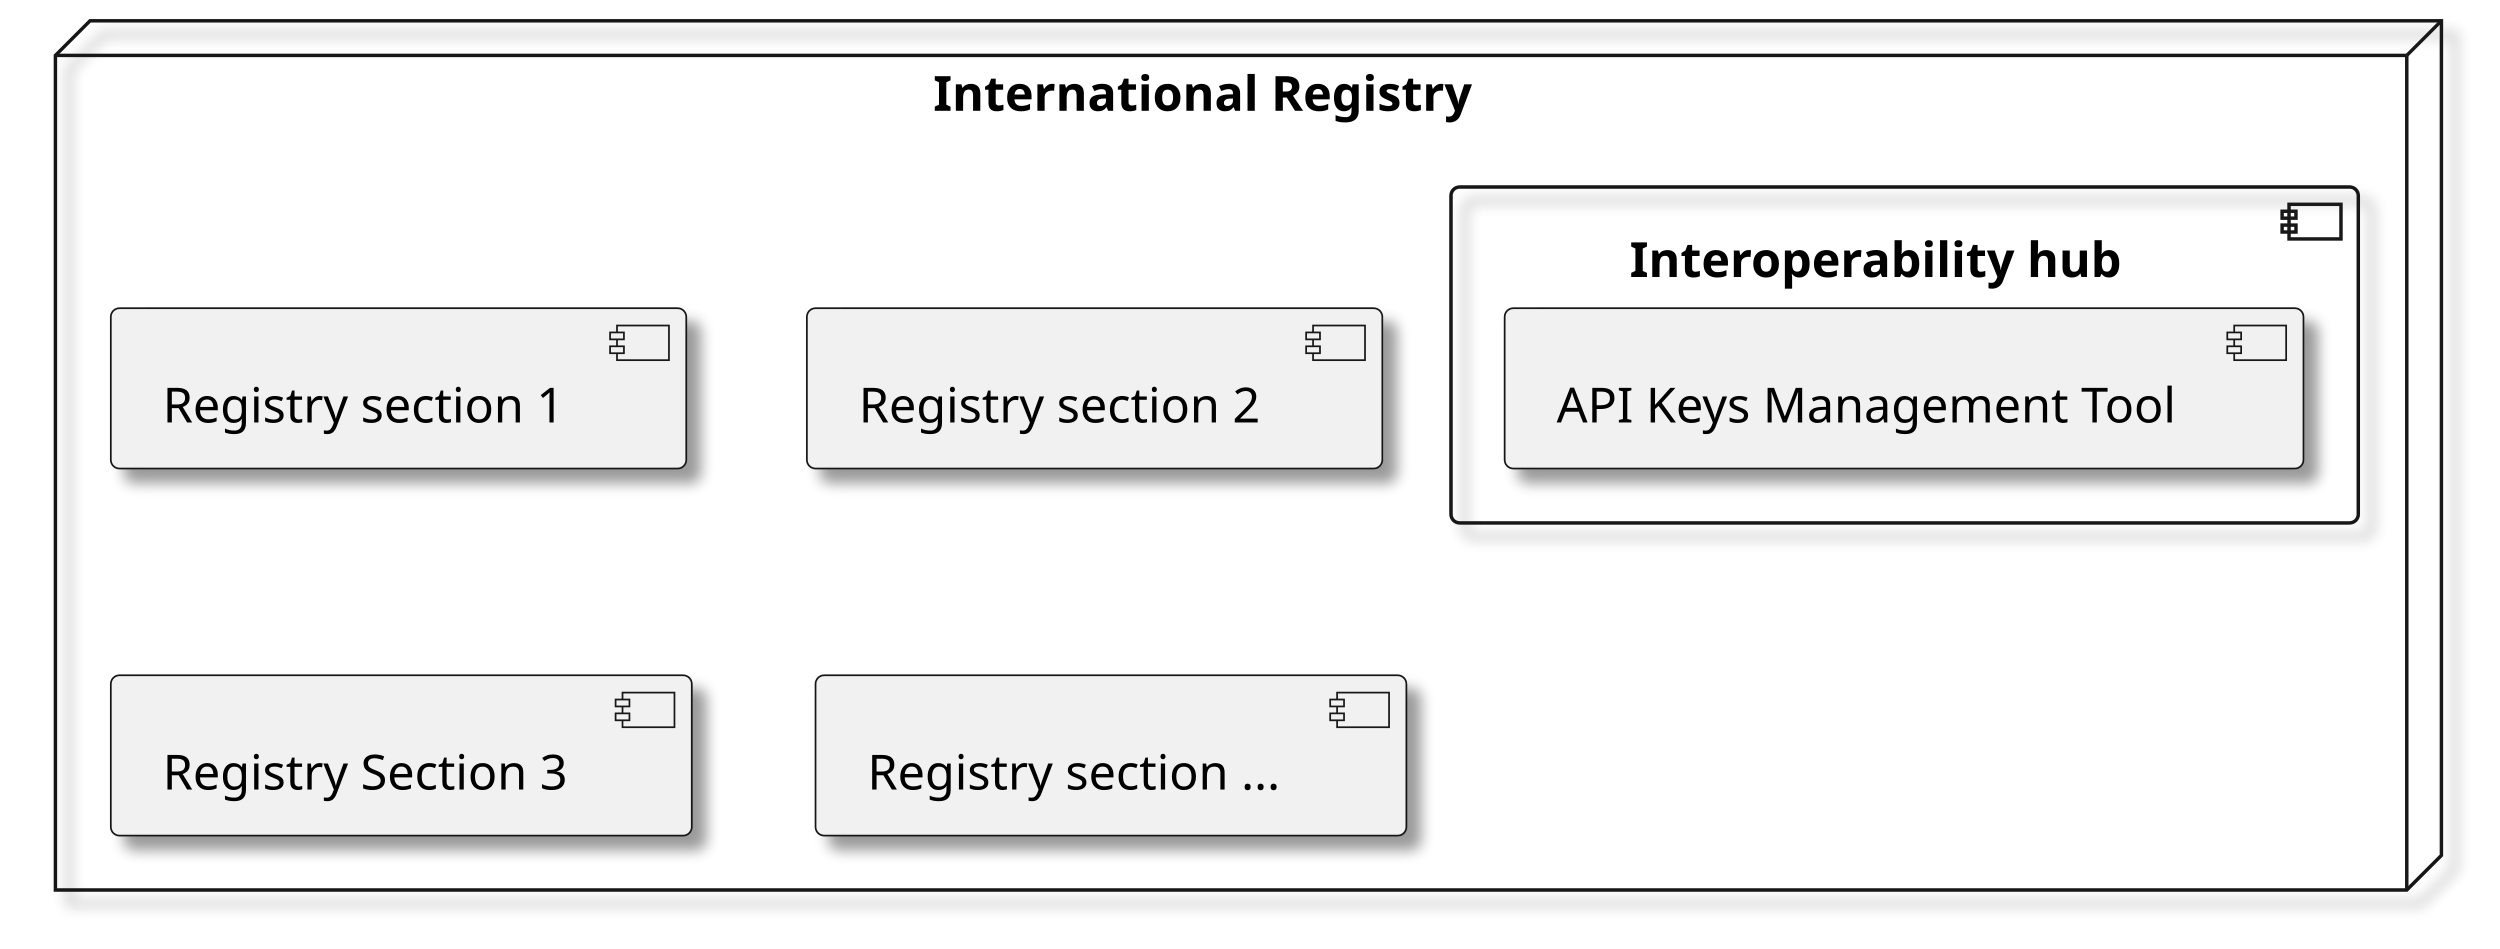
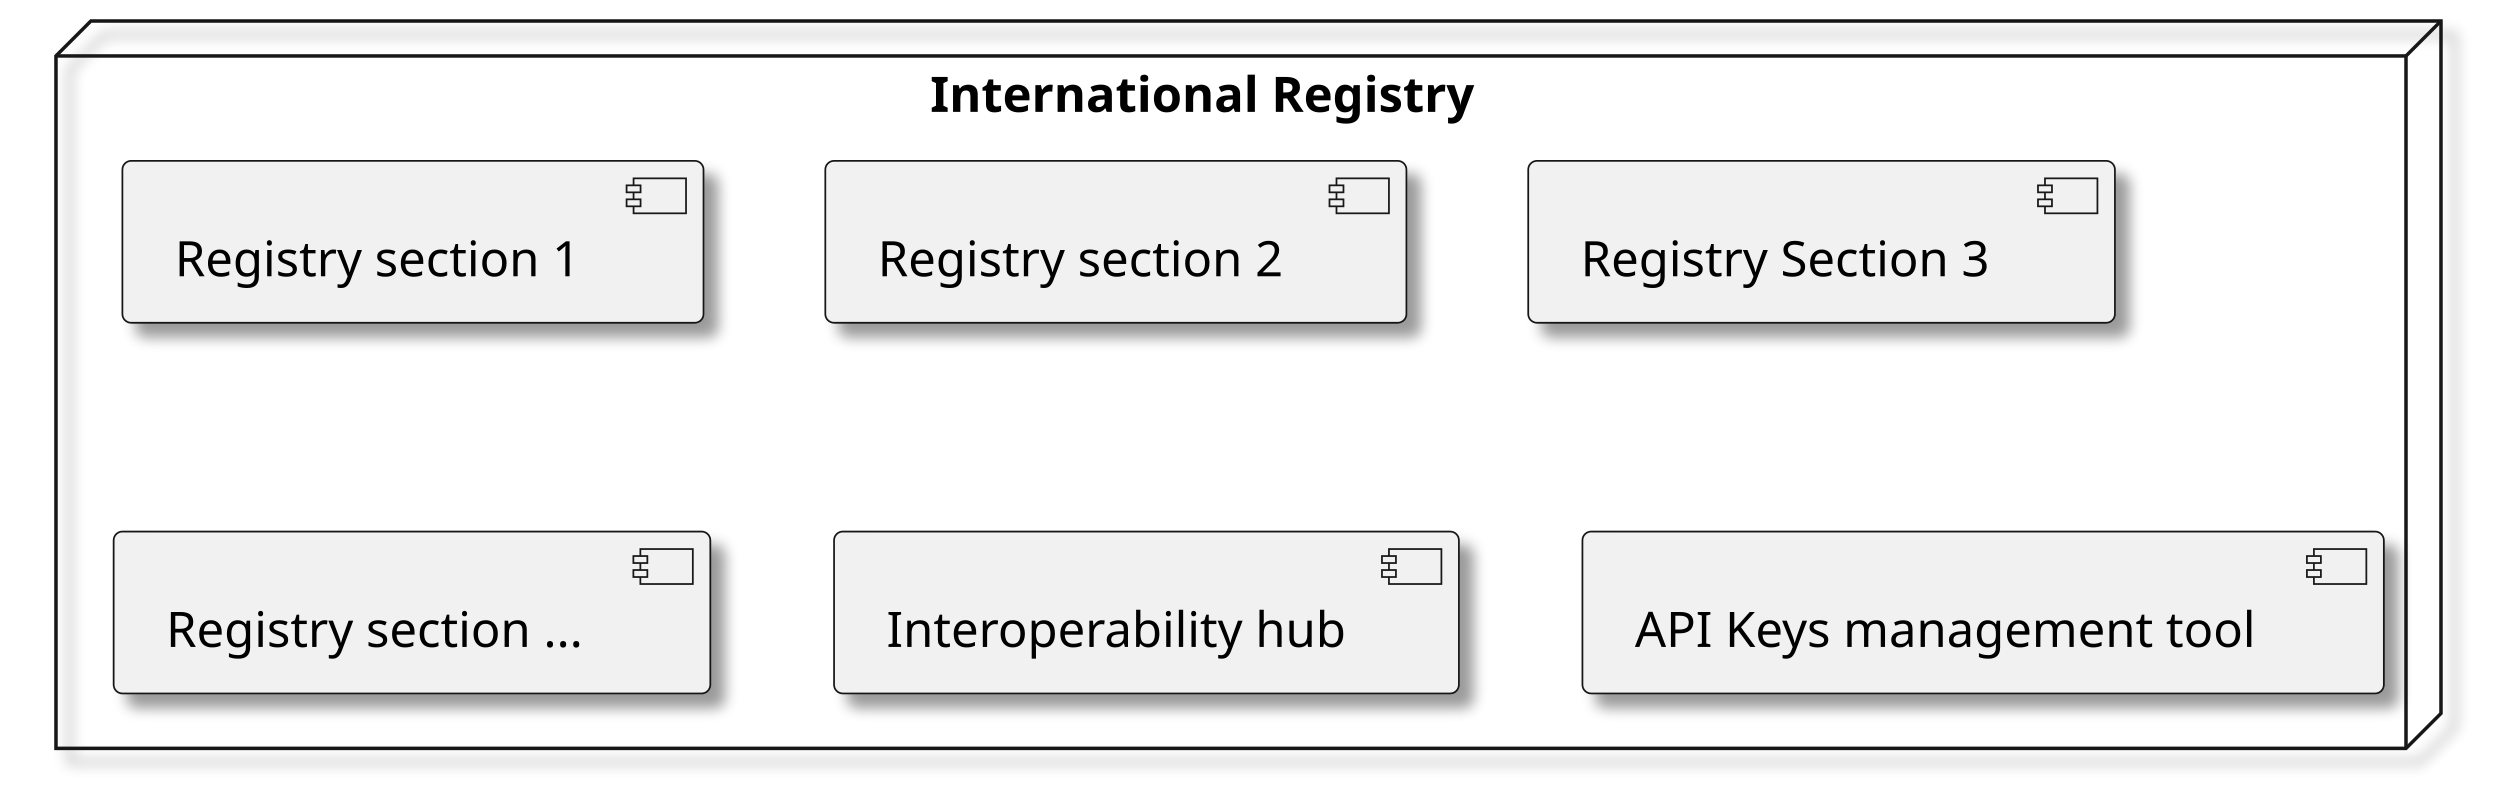
- <svg xmlns="http://www.w3.org/2000/svg" contentStyleType="text/css" data-diagram-type="DESCRIPTION" height="856.25px" preserveAspectRatio="none" style="width:2256px;height:856px;background:#FFFFFF;" version="1.1" viewBox="0 0 2256 856" width="2256.25px" zoomAndPan="magnify">
+ <svg xmlns="http://www.w3.org/2000/svg" contentStyleType="text/css" data-diagram-type="DESCRIPTION" height="721.875px" preserveAspectRatio="none" style="width:2234px;height:721px;background:#FFFFFF;" version="1.1" viewBox="0 0 2234 721" width="2234.375px" zoomAndPan="magnify">
  <defs>
-     <filter height="300%" id="fbkydn7ebb7ne" width="300%" x="-1" y="-1">
+     <filter height="300%" id="farkbrfw7c6rc" width="300%" x="-1" y="-1">
      <feGaussianBlur result="blurOut" stdDeviation="6.25" />
      <feColorMatrix in="blurOut" result="blurOut2" type="matrix" values="0 0 0 0 0 0 0 0 0 0 0 0 0 0 0 0 0 0 .4 0" />
      <feOffset dx="12.5" dy="12.5" in="blurOut2" result="blurOut3" />
      <feBlend in="SourceGraphic" in2="blurOut3" mode="normal" />
    </filter>
  </defs>
  <g>
    <g id="cluster_International Registry">
-       <polygon fill="transparent" filter="url(#fbkydn7ebb7ne)" points="50,50,81.25,18.75,2203.125,18.75,2203.125,771.875,2171.875,803.125,50,803.125,50,50" style="stroke:#181818;stroke-width:3.125;" />
-       <line style="stroke:#181818;stroke-width:3.125;" x1="2171.875" x2="2203.125" y1="50" y2="18.75" />
-       <line style="stroke:#181818;stroke-width:3.125;" x1="50" x2="2171.875" y1="50" y2="50" />
-       <line style="stroke:#181818;stroke-width:3.125;" x1="2171.875" x2="2171.875" y1="50" y2="803.125" />
-       <text fill="#000000" font-family="sans-serif" font-size="43.75" font-weight="bold" lengthAdjust="spacing" textLength="543.842" x="842.142" y="99.985">International Registry</text>
-     </g>
-     <g id="cluster_h">
-       <rect fill="transparent" filter="url(#fbkydn7ebb7ne)" height="303.125" rx="7.812" ry="7.812" style="stroke:#181818;stroke-width:3.125;" width="818.75" x="1309.375" y="168.75" />
-       <rect fill="transparent" height="31.25" style="stroke:#181818;stroke-width:3.125;" width="46.875" x="2065.625" y="184.375" />
-       <rect fill="transparent" height="6.25" style="stroke:#181818;stroke-width:3.125;" width="12.5" x="2059.375" y="190.625" />
-       <rect fill="transparent" height="6.25" style="stroke:#181818;stroke-width:3.125;" width="12.5" x="2059.375" y="203.125" />
-       <text fill="#000000" font-family="sans-serif" font-size="43.75" font-weight="bold" lengthAdjust="spacing" textLength="496.31" x="1470.595" y="249.985">Interoperability hub</text>
+       <polygon fill="transparent" filter="url(#farkbrfw7c6rc)" points="50,50,81.25,18.75,2181.25,18.75,2181.25,637.5,2150,668.75,50,668.75,50,50" style="stroke:#181818;stroke-width:3.125;" />
+       <line style="stroke:#181818;stroke-width:3.125;" x1="2150" x2="2181.25" y1="50" y2="18.75" />
+       <line style="stroke:#181818;stroke-width:3.125;" x1="50" x2="2150" y1="50" y2="50" />
+       <line style="stroke:#181818;stroke-width:3.125;" x1="2150" x2="2150" y1="50" y2="668.75" />
+       <text fill="#000000" font-family="sans-serif" font-size="43.75" font-weight="bold" lengthAdjust="spacing" textLength="543.842" x="831.204" y="99.985">International Registry</text>
    </g>
    <g id="elem_rs2">
-       <rect fill="#F1F1F1" filter="url(#fbkydn7ebb7ne)" height="144.678" rx="7.812" ry="7.812" style="stroke:#181818;stroke-width:1.562;" width="519.284" x="100" y="278.125" />
-       <rect fill="#F1F1F1" height="31.25" style="stroke:#181818;stroke-width:1.562;" width="46.875" x="556.784" y="293.75" />
-       <rect fill="#F1F1F1" height="6.25" style="stroke:#181818;stroke-width:1.562;" width="12.5" x="550.534" y="300" />
-       <rect fill="#F1F1F1" height="6.25" style="stroke:#181818;stroke-width:1.562;" width="12.5" x="550.534" y="312.5" />
-       <text fill="#000000" font-family="sans-serif" font-size="43.75" lengthAdjust="spacing" textLength="394.284" x="146.875" y="381.235">Registry section 1</text>
+       <rect fill="#F1F1F1" filter="url(#farkbrfw7c6rc)" height="144.678" rx="7.812" ry="7.812" style="stroke:#181818;stroke-width:1.562;" width="519.284" x="109.375" y="143.75" />
+       <rect fill="#F1F1F1" height="31.25" style="stroke:#181818;stroke-width:1.562;" width="46.875" x="566.159" y="159.375" />
+       <rect fill="#F1F1F1" height="6.25" style="stroke:#181818;stroke-width:1.562;" width="12.5" x="559.909" y="165.625" />
+       <rect fill="#F1F1F1" height="6.25" style="stroke:#181818;stroke-width:1.562;" width="12.5" x="559.909" y="178.125" />
+       <text fill="#000000" font-family="sans-serif" font-size="43.75" lengthAdjust="spacing" textLength="394.284" x="156.25" y="246.86">Registry section 1</text>
    </g>
    <g id="elem_rs1">
-       <rect fill="#F1F1F1" filter="url(#fbkydn7ebb7ne)" height="144.678" rx="7.812" ry="7.812" style="stroke:#181818;stroke-width:1.562;" width="519.284" x="728.125" y="278.125" />
-       <rect fill="#F1F1F1" height="31.25" style="stroke:#181818;stroke-width:1.562;" width="46.875" x="1184.909" y="293.75" />
-       <rect fill="#F1F1F1" height="6.25" style="stroke:#181818;stroke-width:1.562;" width="12.5" x="1178.659" y="300" />
-       <rect fill="#F1F1F1" height="6.25" style="stroke:#181818;stroke-width:1.562;" width="12.5" x="1178.659" y="312.5" />
-       <text fill="#000000" font-family="sans-serif" font-size="43.75" lengthAdjust="spacing" textLength="394.284" x="775" y="381.235">Registry section 2</text>
+       <rect fill="#F1F1F1" filter="url(#farkbrfw7c6rc)" height="144.678" rx="7.812" ry="7.812" style="stroke:#181818;stroke-width:1.562;" width="519.284" x="737.5" y="143.75" />
+       <rect fill="#F1F1F1" height="31.25" style="stroke:#181818;stroke-width:1.562;" width="46.875" x="1194.284" y="159.375" />
+       <rect fill="#F1F1F1" height="6.25" style="stroke:#181818;stroke-width:1.562;" width="12.5" x="1188.034" y="165.625" />
+       <rect fill="#F1F1F1" height="6.25" style="stroke:#181818;stroke-width:1.562;" width="12.5" x="1188.034" y="178.125" />
+       <text fill="#000000" font-family="sans-serif" font-size="43.75" lengthAdjust="spacing" textLength="394.284" x="784.375" y="246.86">Registry section 2</text>
    </g>
    <g id="elem_rs3">
-       <rect fill="#F1F1F1" filter="url(#fbkydn7ebb7ne)" height="144.678" rx="7.812" ry="7.812" style="stroke:#181818;stroke-width:1.562;" width="524.261" x="100" y="609.375" />
-       <rect fill="#F1F1F1" height="31.25" style="stroke:#181818;stroke-width:1.562;" width="46.875" x="561.761" y="625" />
-       <rect fill="#F1F1F1" height="6.25" style="stroke:#181818;stroke-width:1.562;" width="12.5" x="555.511" y="631.25" />
-       <rect fill="#F1F1F1" height="6.25" style="stroke:#181818;stroke-width:1.562;" width="12.5" x="555.511" y="643.75" />
-       <text fill="#000000" font-family="sans-serif" font-size="43.75" lengthAdjust="spacing" textLength="399.262" x="146.875" y="712.485">Registry Section 3</text>
+       <rect fill="#F1F1F1" filter="url(#farkbrfw7c6rc)" height="144.678" rx="7.812" ry="7.812" style="stroke:#181818;stroke-width:1.562;" width="524.261" x="1365.625" y="143.75" />
+       <rect fill="#F1F1F1" height="31.25" style="stroke:#181818;stroke-width:1.562;" width="46.875" x="1827.387" y="159.375" />
+       <rect fill="#F1F1F1" height="6.25" style="stroke:#181818;stroke-width:1.562;" width="12.5" x="1821.137" y="165.625" />
+       <rect fill="#F1F1F1" height="6.25" style="stroke:#181818;stroke-width:1.562;" width="12.5" x="1821.137" y="178.125" />
+       <text fill="#000000" font-family="sans-serif" font-size="43.75" lengthAdjust="spacing" textLength="399.262" x="1412.5" y="246.86">Registry Section 3</text>
    </g>
    <g id="elem_rsn">
-       <rect fill="#F1F1F1" filter="url(#fbkydn7ebb7ne)" height="144.678" rx="7.812" ry="7.812" style="stroke:#181818;stroke-width:1.562;" width="533.17" x="735.938" y="609.375" />
-       <rect fill="#F1F1F1" height="31.25" style="stroke:#181818;stroke-width:1.562;" width="46.875" x="1206.607" y="625" />
-       <rect fill="#F1F1F1" height="6.25" style="stroke:#181818;stroke-width:1.562;" width="12.5" x="1200.357" y="631.25" />
-       <rect fill="#F1F1F1" height="6.25" style="stroke:#181818;stroke-width:1.562;" width="12.5" x="1200.357" y="643.75" />
-       <text fill="#000000" font-family="sans-serif" font-size="43.75" lengthAdjust="spacing" textLength="408.17" x="782.812" y="712.485">Registry section ...</text>
+       <rect fill="#F1F1F1" filter="url(#farkbrfw7c6rc)" height="144.678" rx="7.812" ry="7.812" style="stroke:#181818;stroke-width:1.562;" width="533.17" x="101.562" y="475" />
+       <rect fill="#F1F1F1" height="31.25" style="stroke:#181818;stroke-width:1.562;" width="46.875" x="572.232" y="490.625" />
+       <rect fill="#F1F1F1" height="6.25" style="stroke:#181818;stroke-width:1.562;" width="12.5" x="565.982" y="496.875" />
+       <rect fill="#F1F1F1" height="6.25" style="stroke:#181818;stroke-width:1.562;" width="12.5" x="565.982" y="509.375" />
+       <text fill="#000000" font-family="sans-serif" font-size="43.75" lengthAdjust="spacing" textLength="408.17" x="148.438" y="578.11">Registry section ...</text>
+     </g>
+     <g id="elem_h">
+       <rect fill="#F1F1F1" filter="url(#farkbrfw7c6rc)" height="144.678" rx="7.812" ry="7.812" style="stroke:#181818;stroke-width:1.562;" width="558.356" x="745.312" y="475" />
+       <rect fill="#F1F1F1" height="31.25" style="stroke:#181818;stroke-width:1.562;" width="46.875" x="1241.168" y="490.625" />
+       <rect fill="#F1F1F1" height="6.25" style="stroke:#181818;stroke-width:1.562;" width="12.5" x="1234.918" y="496.875" />
+       <rect fill="#F1F1F1" height="6.25" style="stroke:#181818;stroke-width:1.562;" width="12.5" x="1234.918" y="509.375" />
+       <text fill="#000000" font-family="sans-serif" font-size="43.75" lengthAdjust="spacing" textLength="433.356" x="792.188" y="578.11">Interoperability hub</text>
    </g>
    <g id="elem_ak">
-       <rect fill="#F1F1F1" filter="url(#fbkydn7ebb7ne)" height="144.678" rx="7.812" ry="7.812" style="stroke:#181818;stroke-width:1.562;" width="720.837" x="1357.812" y="278.125" />
-       <rect fill="#F1F1F1" height="31.25" style="stroke:#181818;stroke-width:1.562;" width="46.875" x="2016.15" y="293.75" />
-       <rect fill="#F1F1F1" height="6.25" style="stroke:#181818;stroke-width:1.562;" width="12.5" x="2009.9" y="300" />
-       <rect fill="#F1F1F1" height="6.25" style="stroke:#181818;stroke-width:1.562;" width="12.5" x="2009.9" y="312.5" />
-       <text fill="#000000" font-family="sans-serif" font-size="43.75" lengthAdjust="spacing" textLength="595.837" x="1404.688" y="381.235">API Keys Management Tool</text>
+       <rect fill="#F1F1F1" filter="url(#farkbrfw7c6rc)" height="144.678" rx="7.812" ry="7.812" style="stroke:#181818;stroke-width:1.562;" width="716.138" x="1414.062" y="475" />
+       <rect fill="#F1F1F1" height="31.25" style="stroke:#181818;stroke-width:1.562;" width="46.875" x="2067.7" y="490.625" />
+       <rect fill="#F1F1F1" height="6.25" style="stroke:#181818;stroke-width:1.562;" width="12.5" x="2061.45" y="496.875" />
+       <rect fill="#F1F1F1" height="6.25" style="stroke:#181818;stroke-width:1.562;" width="12.5" x="2061.45" y="509.375" />
+       <text fill="#000000" font-family="sans-serif" font-size="43.75" lengthAdjust="spacing" textLength="591.138" x="1460.938" y="578.11">API Keys management tool</text>
    </g>
  </g>
</svg>
